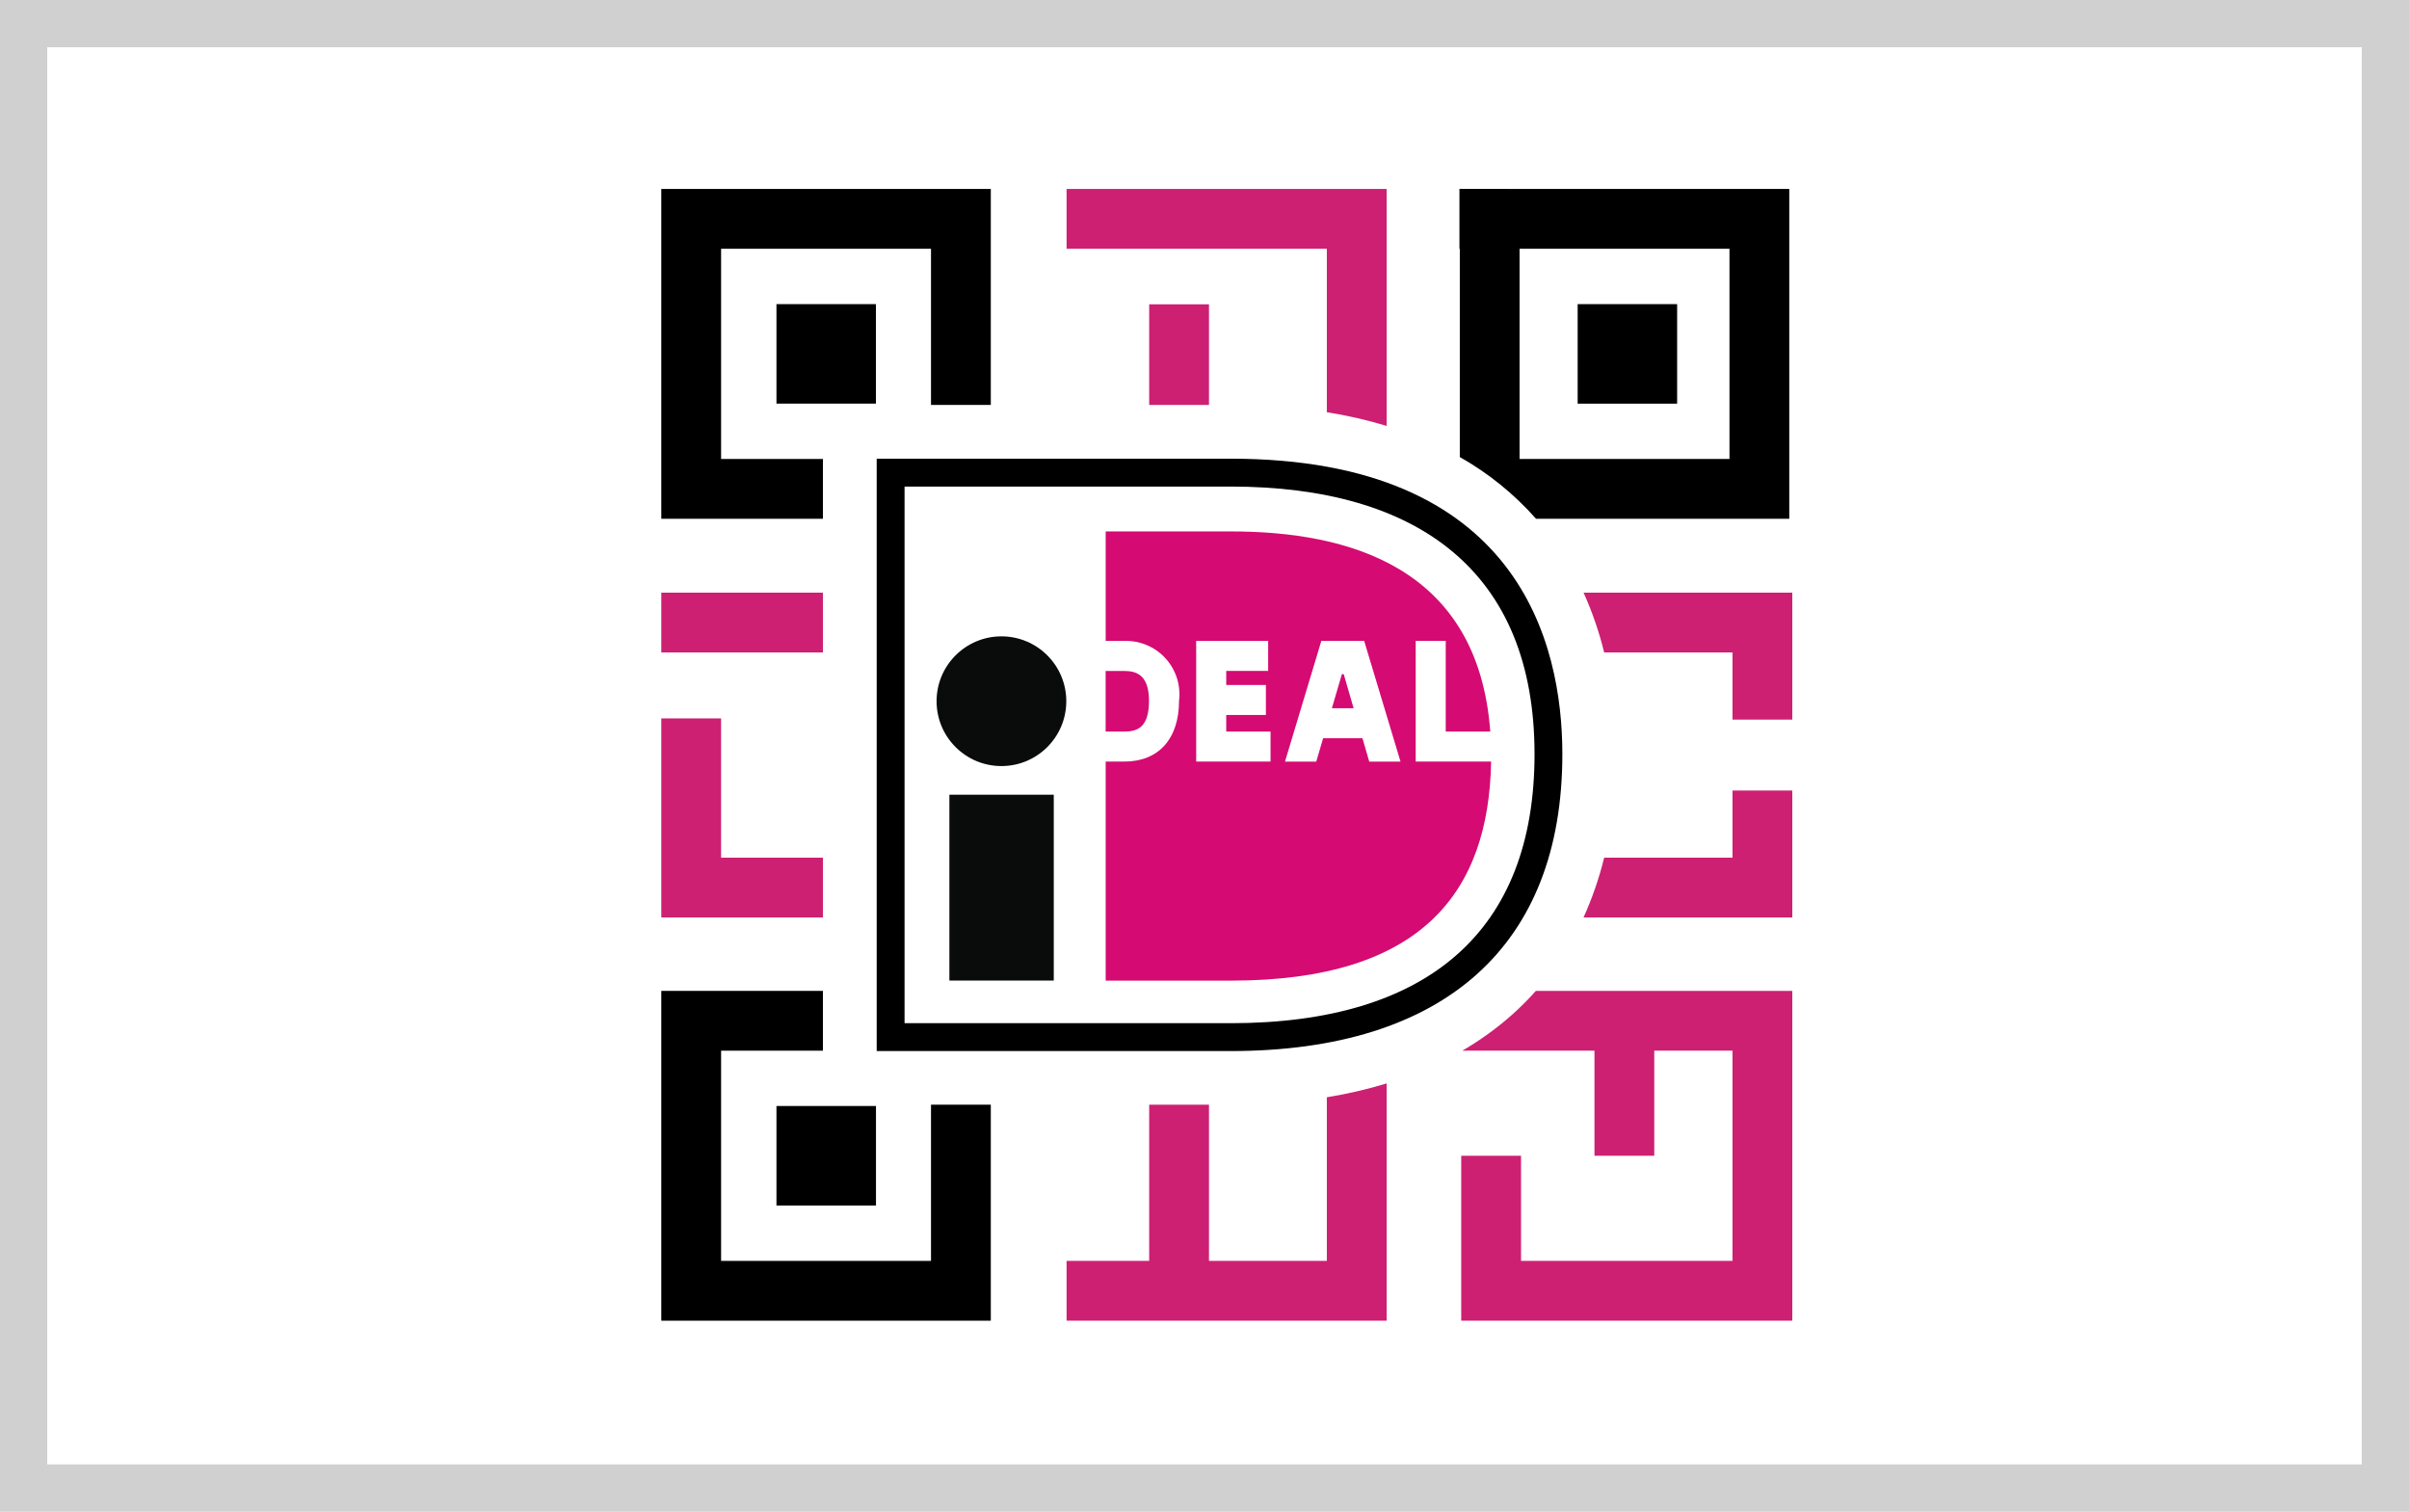
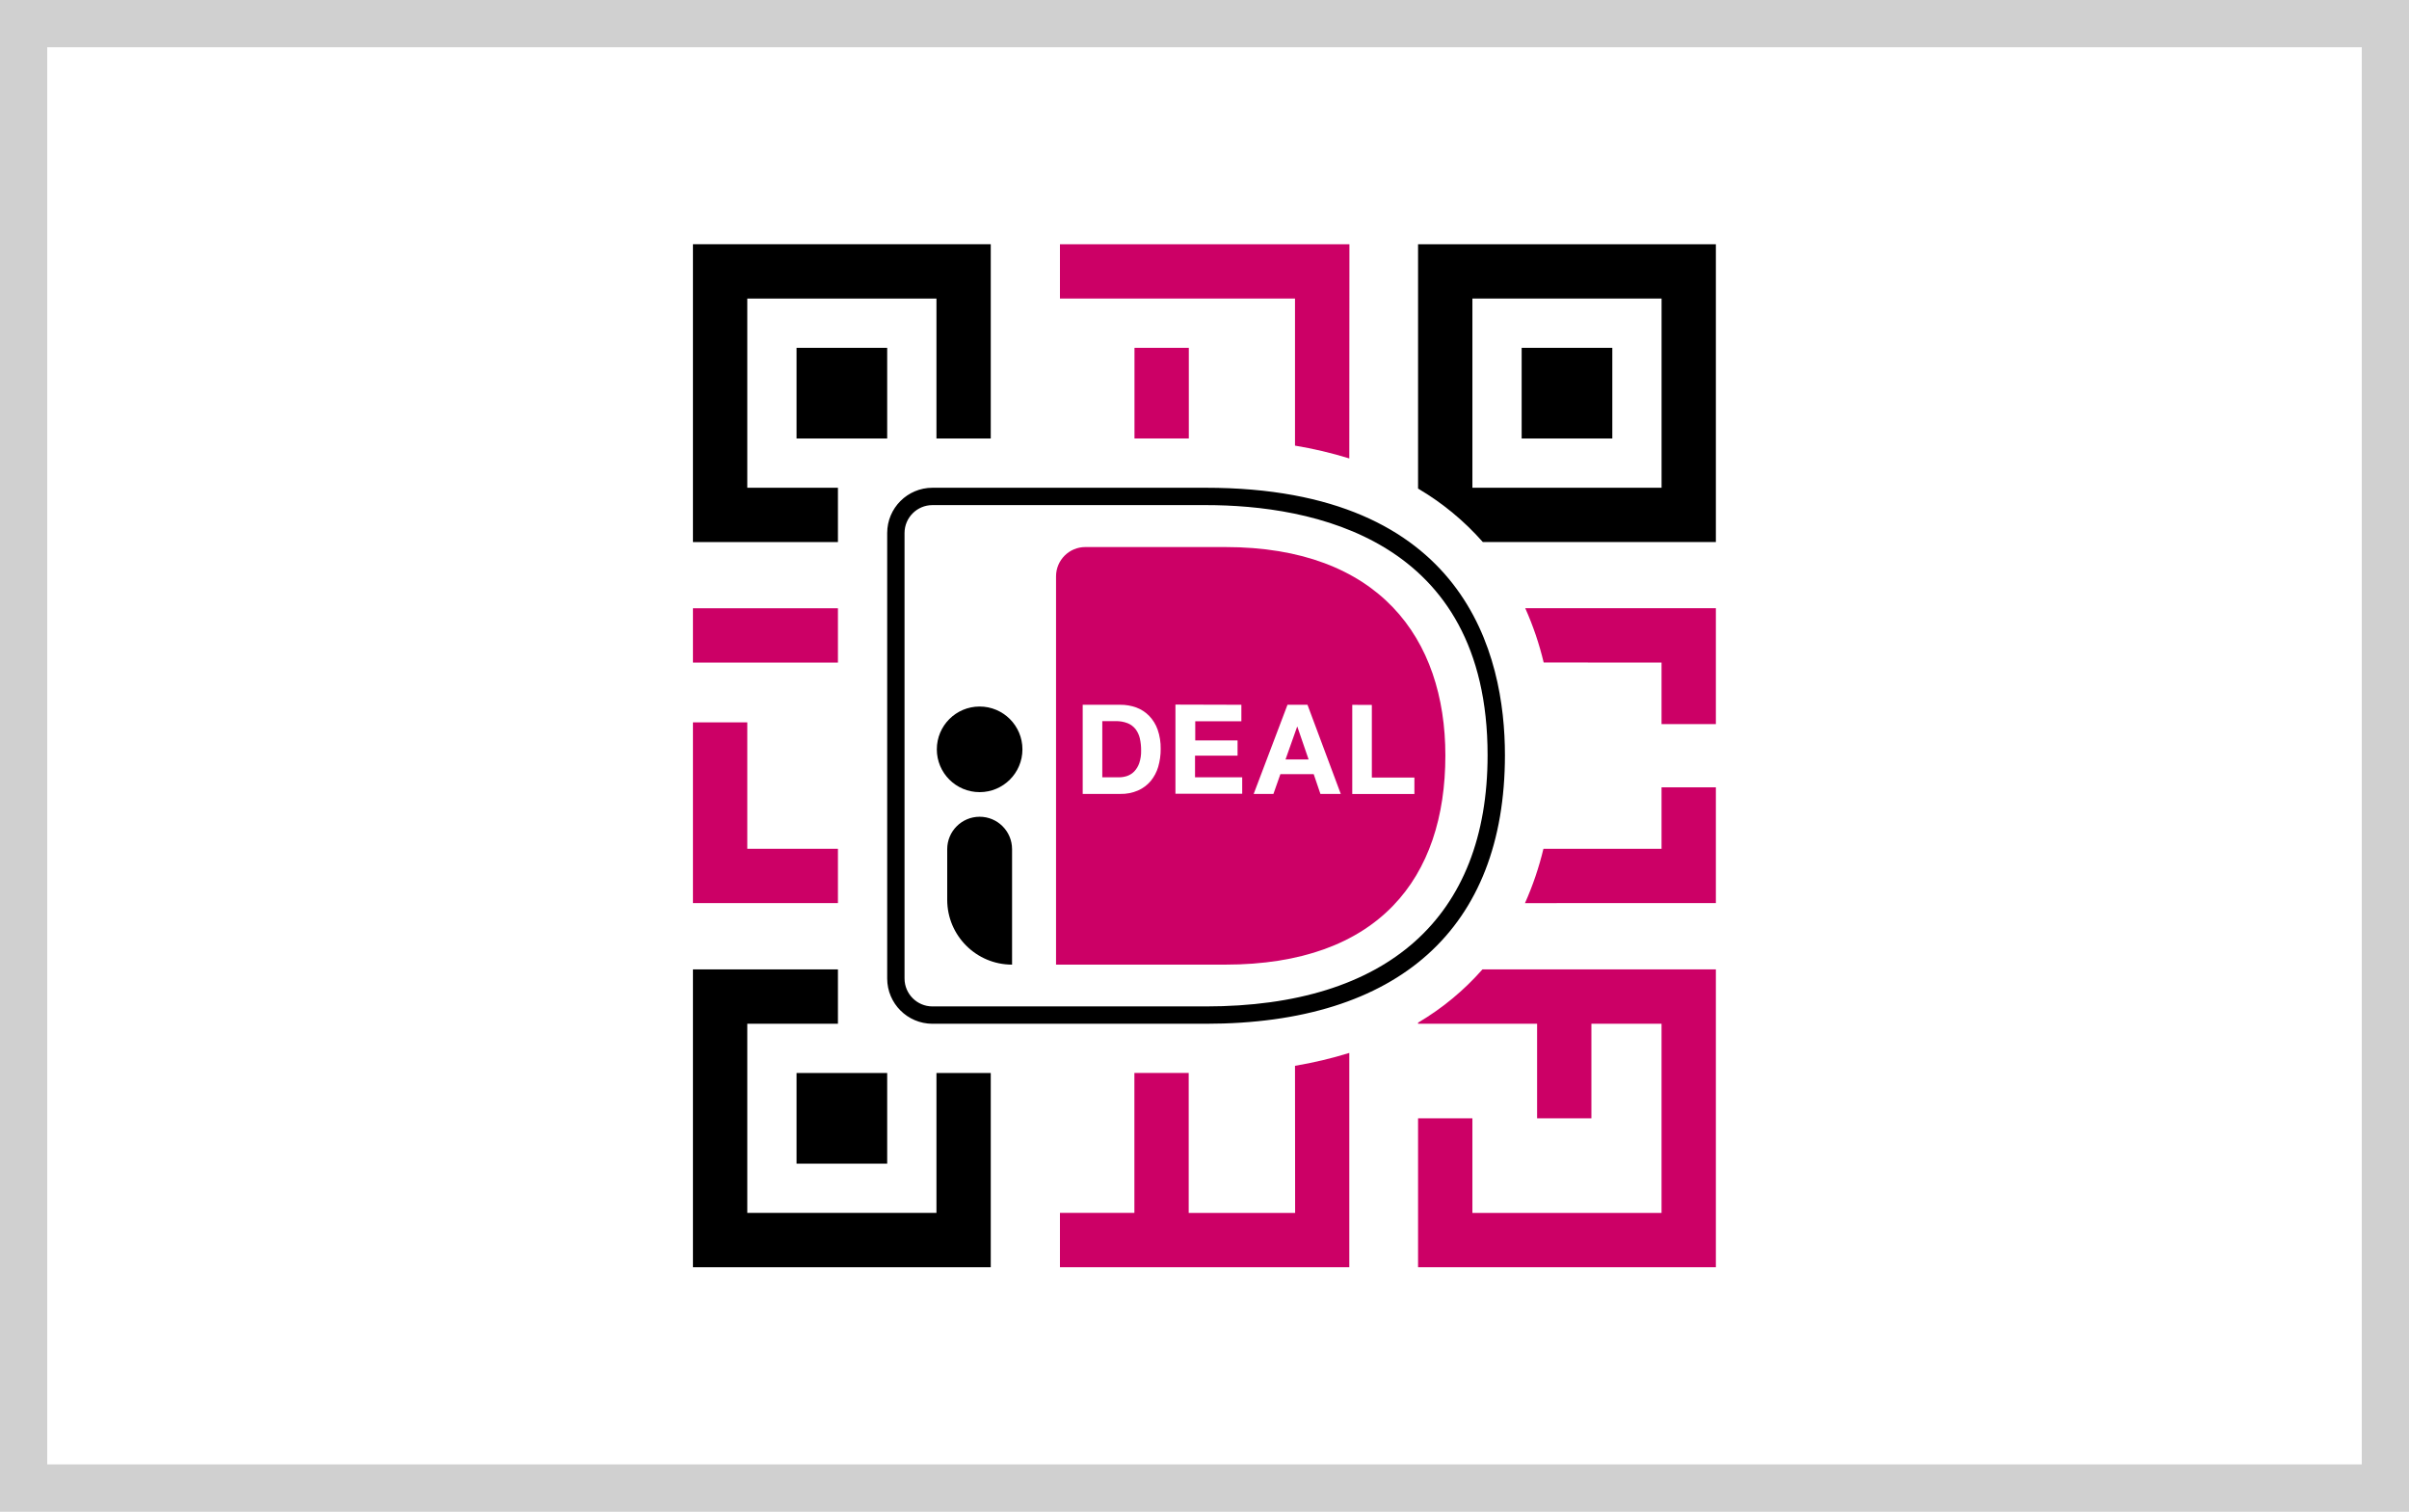
- <svg xmlns="http://www.w3.org/2000/svg" width="51" height="32">
-   <g fill="none" fill-rule="evenodd">
-     <path fill="#FFF" stroke="#D0D0D0" d="M.5.5h50v31H.5z" />
-     <path fill="#CD2073" d="M37.944 16.735v2.687h-4.42a7.235 7.235 0 00.437-1.266h2.717v-1.421h1.266zm0-4.189v2.688h-1.266v-1.422h-2.717a7.3 7.3 0 00-.436-1.266h4.42zm-8.588 10.389v5.023H22.58v-1.266h1.749v-3.307h1.266v3.307h2.495v-3.464a9.559 9.559 0 001.266-.293zm8.588-1.96v6.983h-7.009v-3.491h1.266v2.225h4.477v-4.45h-1.656v2.225h-1.266v-2.225h-2.794v-.003a6.472 6.472 0 001.058-.766 6.07 6.07 0 00.495-.497h5.43z" />
-     <path fill="#CD2073" fill-rule="nonzero" d="M14 12.546h3.422v1.266H14z" />
-     <path fill="#CD2073" d="M17.422 18.156v1.266H14v-4.214h1.266v2.948z" />
-     <path fill="#000" fill-rule="nonzero" d="M19.71 23.385v3.307h-4.444v-4.45h2.156v-1.266H14v6.982h6.976v-4.573z" />
-     <path fill="#000" fill-rule="nonzero" d="M16.438 23.413h2.107v2.107h-2.107zM18.544 6.438v2.106h-2.106V6.438z" />
-     <path fill="#000" fill-rule="nonzero" d="M14 4v6.982h3.422V9.716h-2.156v-4.45h4.444v3.306h1.266V4zM30.898 4h1v1.266h-1zM35.506 6.438v2.107H33.4V6.438z" />
-     <path fill="#000" fill-rule="nonzero" d="M30.905 4v5.675a6.275 6.275 0 011.614 1.307h5.361V4h-6.975zm5.709 5.716H32.17v-4.45h4.444v4.45z" />
-     <path fill="#CD2073" d="M29.356 4v5.016a9.614 9.614 0 00-1.266-.29v-3.46h-5.51V4h6.776z" />
-     <path fill="#CD2073" fill-rule="nonzero" d="M24.329 6.442h1.266v2.13h-1.266z" />
-     <path fill="#FFF" d="M32.486 15.965c0 3.753-2.267 5.695-6.435 5.695h-6.902V10.3h6.902c3.978 0 6.435 1.808 6.435 5.665z" />
-     <path fill="#000" fill-rule="nonzero" d="M26.05 9.71h-7.49v12.54h7.49c4.531 0 7.026-2.232 7.026-6.285 0-2.336-.913-6.255-7.025-6.255zM19.15 21.66V10.3h6.902c3.978 0 6.435 1.808 6.435 5.665 0 3.753-2.267 5.695-6.435 5.695h-6.902z" />
-     <path fill="#0A0C0B" d="M20.099 20.757h2.21v-3.934h-2.21zM22.574 14.844a1.373 1.373 0 11-2.746 0 1.373 1.373 0 012.746 0z" />
-     <path fill="#D50A73" d="M23.407 14.204v1.282h.394c.272 0 .524-.079.524-.651 0-.56-.28-.631-.524-.631h-.394zm6.564-.638h.636v1.92h.943c-.258-3.483-2.998-4.236-5.488-4.236h-2.654v2.318h.393a1.13 1.13 0 011.16 1.267c0 .806-.433 1.287-1.16 1.287h-.393v4.637h2.654c4.048 0 5.457-1.88 5.506-4.637h-1.597v-2.556zm-1.774 1.426h.46l-.21-.722h-.038l-.212.722zm-.993 1.13l.77-2.556h.906l.77 2.557h-.662l-.144-.495h-.833l-.145.495h-.662zm-.306-.636v.636h-1.574v-2.555h1.524v.636h-.888v.297h.84v.636h-.84v.35h.938z" />
+ <svg xmlns="http://www.w3.org/2000/svg" id="svg1291" version="1.1" height="32" width="51">
+   <defs id="defs1295">
+     <style id="style1373">.a{fill:#fff}.b{fill:#c06}</style>
+   </defs>
+   <path fill="#fff" stroke="#d0d0d0" id="rect1249" fill-rule="evenodd" d="M.5.5h50v31H.5z" />
+   <g transform="matrix(.0651 0 0 .0651 13.521 4.021)" id="g1453">
+     <path class="a" id="rect1377" d="M0 0h367.97v367.97H0z" />
+     <path class="b" d="M350.31 231.9v-37.65h-17.67v20h-38.41a101.46 101.46 0 01-6 17.66z" id="path1379" />
+     <path class="b" d="M332.64 153.69v20h17.67V136h-62a99.74 99.74 0 016 17.66z" id="path1381" />
+     <path class="b" id="polygon1383" d="M35.32 214.24v-41.11H17.65v58.77H64.8v-17.66z" />
+     <path id="polygon1385" d="M17.65 17.65v96.85H64.8V96.84H35.32V35.32h61.52v45.5h17.66V17.65z" />
+     <path id="polygon1387" d="M17.65 350.31h96.85v-63.16H96.84v45.49H35.32v-61.51H64.8v-17.67H17.65z" />
+     <path d="M274.53 114.5h75.78V17.65h-96.85v79.46a86.58 86.58 0 0121.07 17.39zm-3.4-79.18h61.52v61.52h-61.52z" id="path1389" />
+     <path id="rect1391" d="M287.15 51.34h29.48v29.48h-29.48z" />
+     <path id="rect1393" d="M51.34 51.34h29.48v29.48H51.34z" />
+     <path id="rect1395" d="M51.34 287.15h29.48v29.48H51.34z" />
+     <path class="b" d="M231.14 17.65H137v17.67h76.44v47.82a133.58 133.58 0 0117.66 4.17z" id="path1397" />
+     <path class="b" d="M213.48 332.65h-34.61v-45.51h-17.66v45.5H137v17.66h94.1v-69.68a135.15 135.15 0 01-17.66 4.19z" id="path1399" />
+     <path class="b" id="rect1401" d="M161.24 51.34h17.67v29.47h-17.67z" />
+     <path class="b" id="rect1403" d="M17.65 136.03H64.8v17.66H17.65z" />
+     <path class="b" d="M274.4 253.46a86.45 86.45 0 01-20.94 17.32v.35h38.71v30.76h17.66v-30.76h22.81v61.52h-61.51v-30.76h-17.67v48.42h96.85v-96.85z" id="path1405" />
+     <path d="M184.4 271.14H95.54a14.74 14.74 0 01-14.72-14.72V111.56a14.73 14.73 0 0114.72-14.72h88.86c84.67 0 97.31 54.48 97.31 86.95 0 56.33-34.56 87.35-97.31 87.35zM95.54 102.48a9.09 9.09 0 00-9.08 9.08v144.86a9.09 9.09 0 009.08 9.08h88.86c59.12 0 91.67-29 91.67-81.71 0-70.75-57.43-81.31-91.67-81.31z" id="path1407" />
+     <path class="b" d="M135.73 125.6v126.31h55c49.95 0 71.61-28.23 71.61-68 0-38.14-21.66-67.79-71.61-67.79h-45.47a9.53 9.53 0 00-9.53 9.48z" id="path1409" />
+     <path class="a" d="M156.63 167.41a15 15 0 015.21.89A11.41 11.41 0 01166 171a12.45 12.45 0 012.76 4.46 18.17 18.17 0 011 6.29 20.18 20.18 0 01-.81 5.85 13 13 0 01-2.45 4.62 11.53 11.53 0 01-4.1 3.06 13.77 13.77 0 01-5.78 1.12H144.4v-29zm-.45 23.59a8.41 8.41 0 002.68-.44 6 6 0 002.31-1.48 7.31 7.31 0 001.62-2.7 11.77 11.77 0 00.61-4.06 17.18 17.18 0 00-.42-4 8 8 0 00-1.4-3 6.22 6.22 0 00-2.58-1.92 10.22 10.22 0 00-3.95-.67h-4.28V191z" id="path1411" />
+     <path class="a" d="M196 167.41v5.36h-15V179h13.76v4.95h-13.83V191h15.34v5.35h-21.71v-29z" id="path1413" />
+     <path class="a" d="M217.5 167.41l10.83 29h-6.62l-2.19-6.45h-10.83l-2.27 6.45H200l11-29zm.36 17.77l-3.65-10.63h-.08l-3.77 10.63z" id="path1415" />
+     <path class="a" d="M238.43 167.46v23.61h13.84v5.36h-20.21v-29z" id="path1417" />
+     <path d="M110.88 203.82a10.55 10.55 0 0110.55 10.55v37.54a21.09 21.09 0 01-21.09-21.09v-16.46a10.55 10.55 0 0110.54-10.54z" id="path1419" />
+     <circle cx="110.88" cy="181.9" r="13.92" id="circle1421" />
  </g>
</svg>
